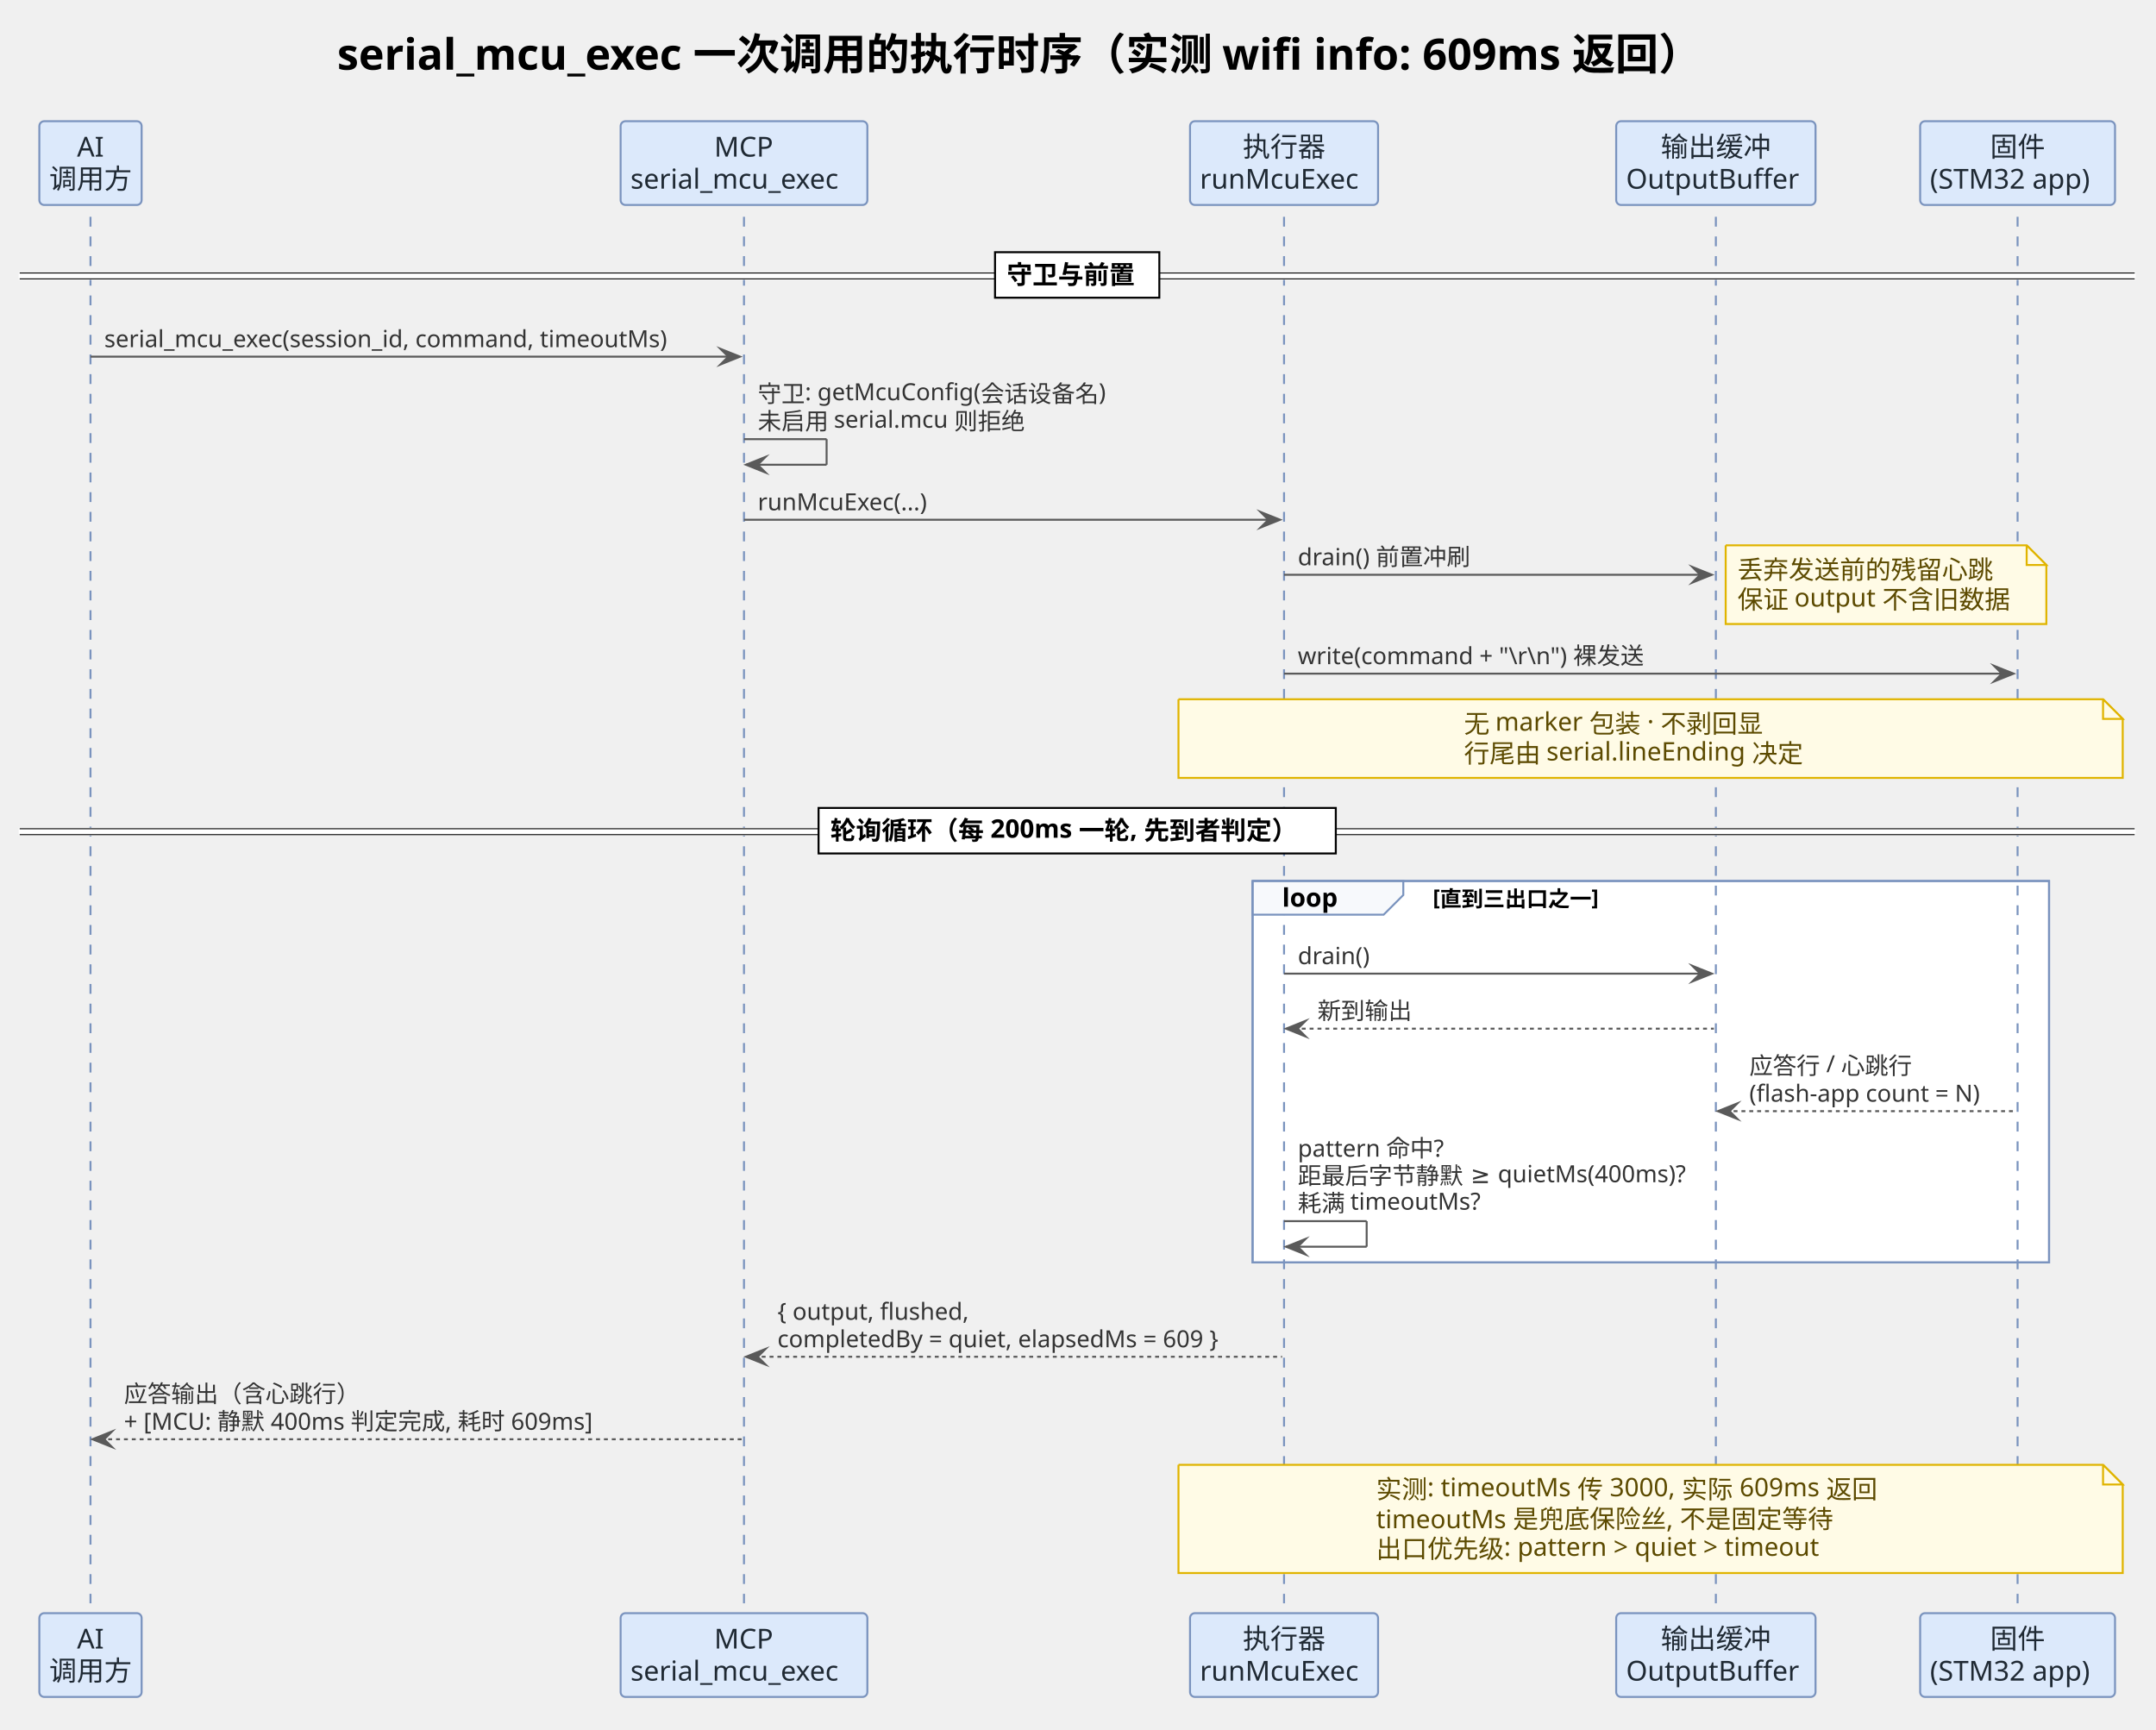
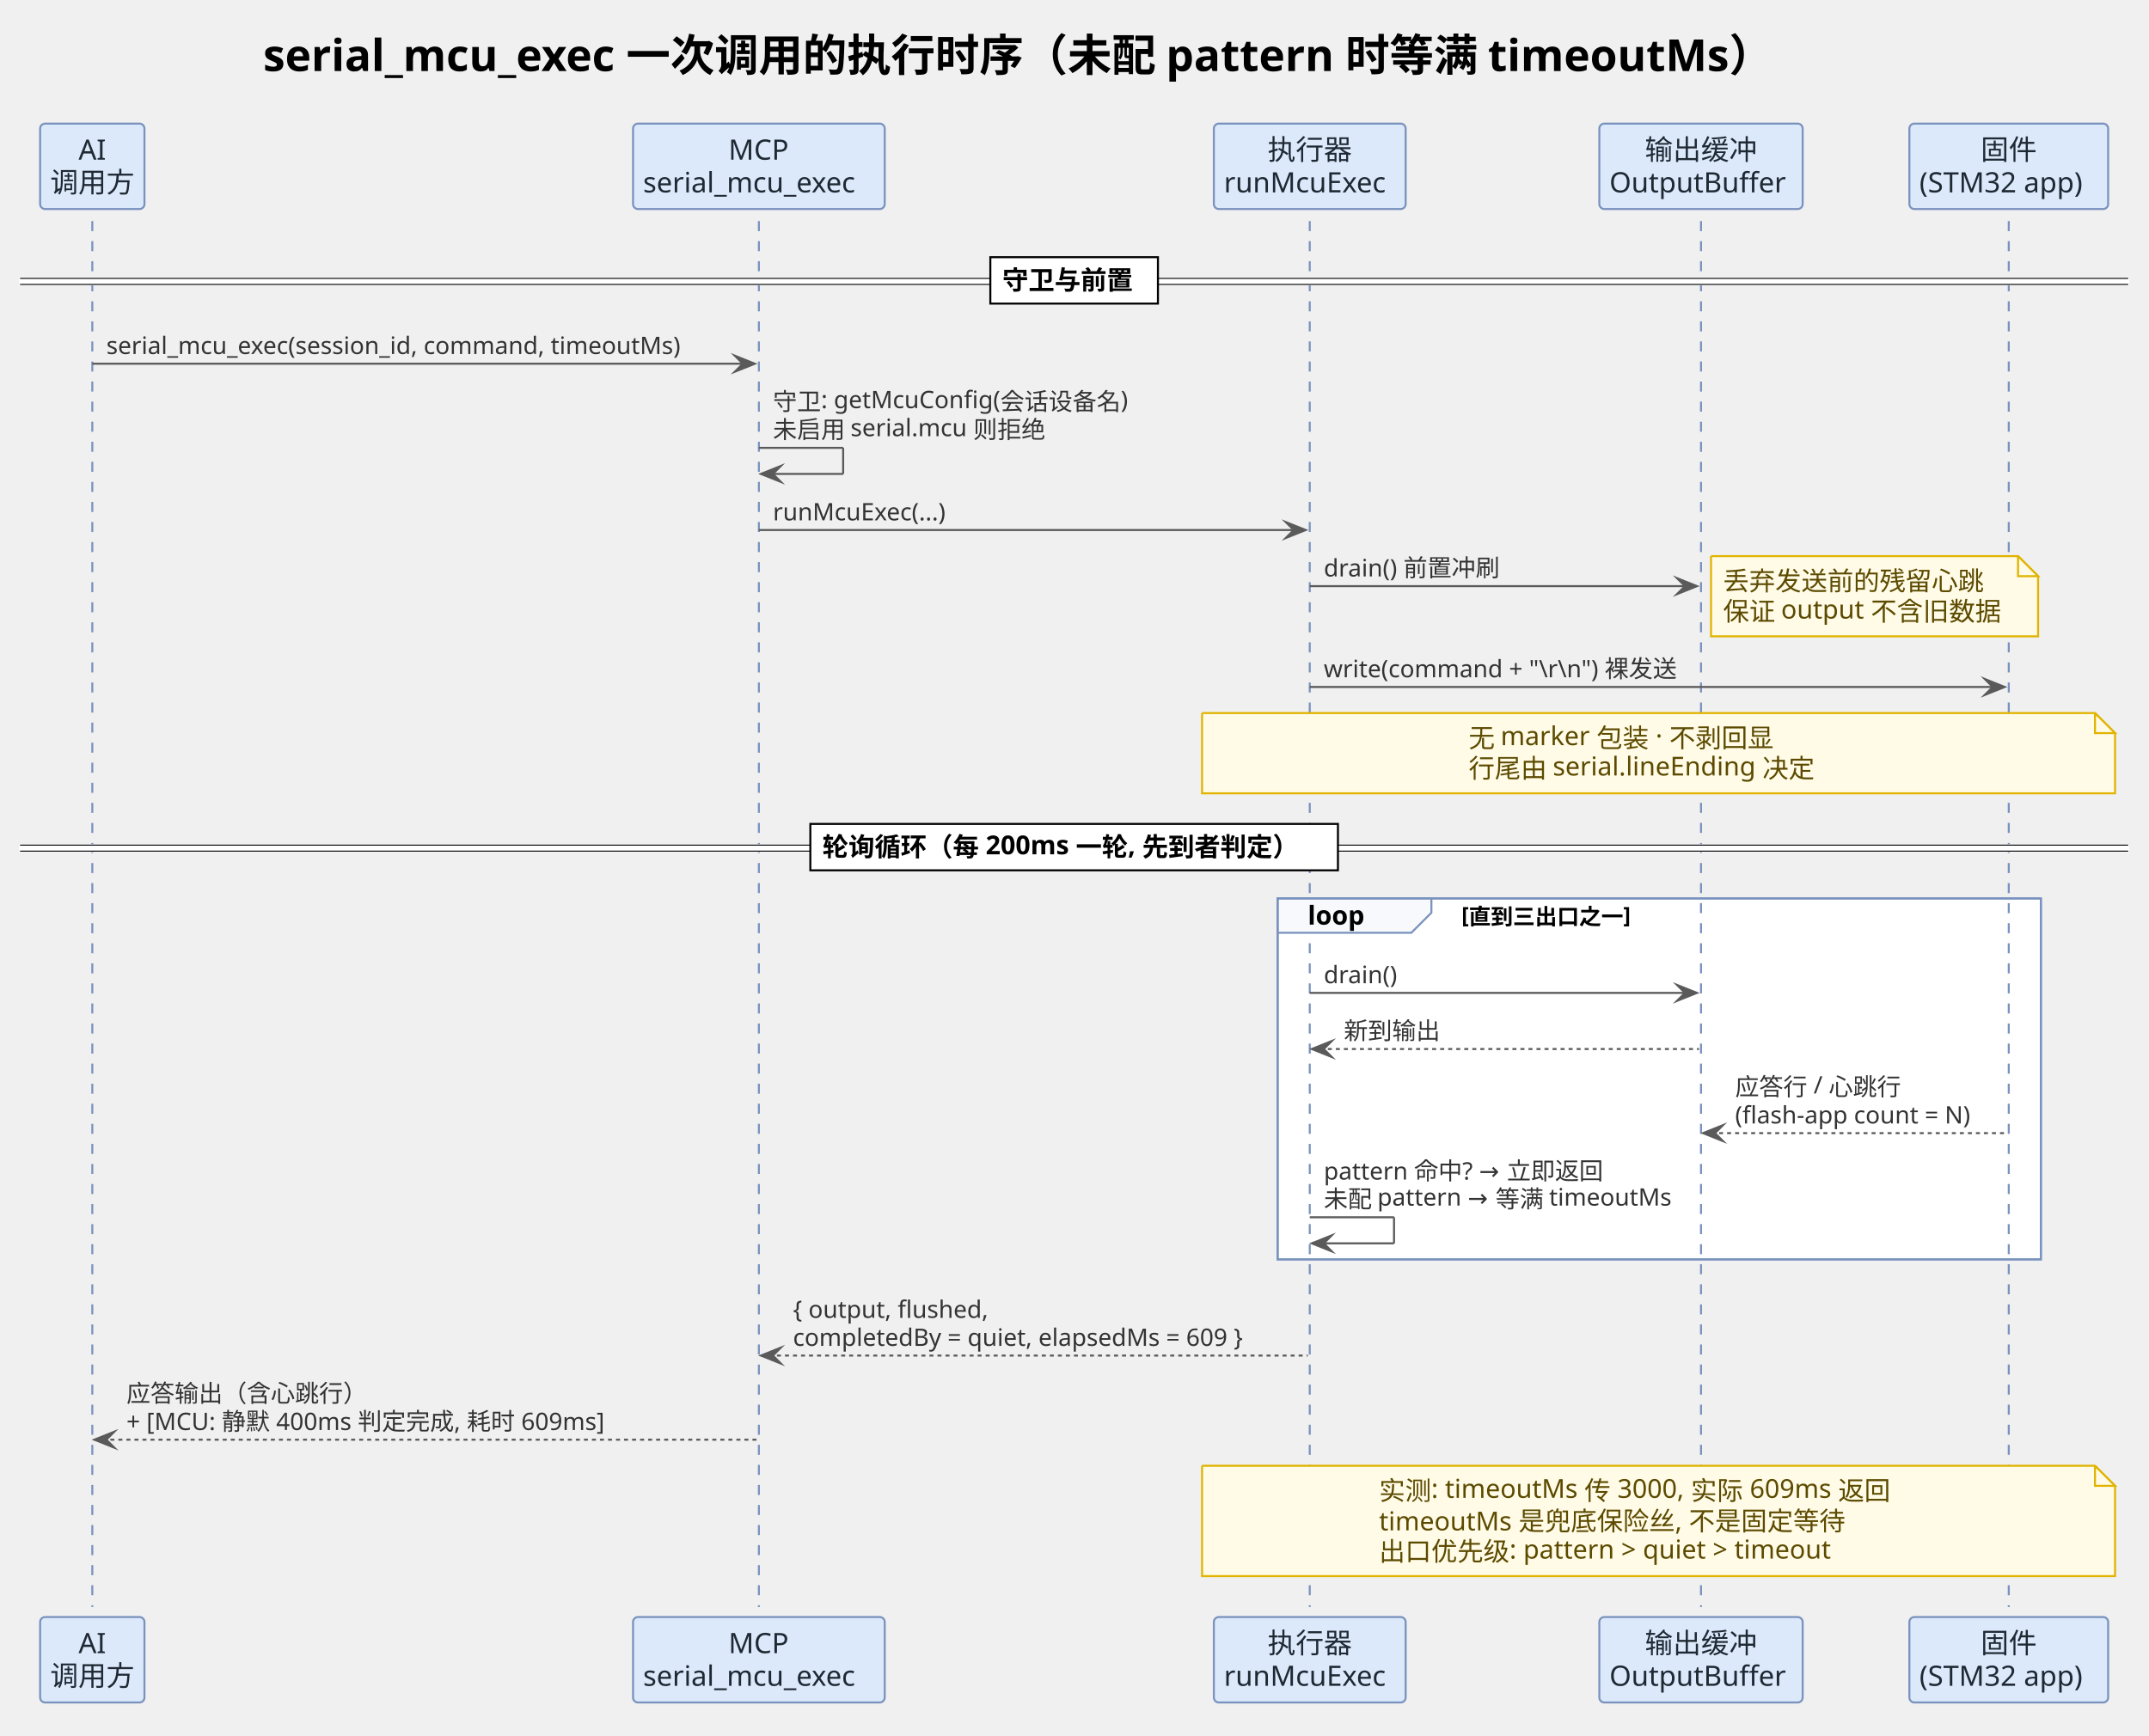
- <svg xmlns="http://www.w3.org/2000/svg" version="1.1" data-diagram-type="SEQUENCE" style="width:1096px;height:879px;background:#FFFFFF;" width="1096px" height="879px" viewBox="0 0 1096 879" zoomAndPan="magnify" preserveAspectRatio="none" contentStyleType="text/css">
+ <svg xmlns="http://www.w3.org/2000/svg" version="1.1" data-diagram-type="SEQUENCE" style="width:1071px;height:865px;background:#FFFFFF;" width="1071px" height="865px" viewBox="0 0 1071 865" zoomAndPan="magnify" preserveAspectRatio="none" contentStyleType="text/css">
  <defs />
  <g font-family="sans-serif" lengthAdjust="spacing">
    <g class="title" data-source-line="18">
-       <text x="171.386" y="35.421" fill="#000" font-size="22" textLength="751.396" font-weight="700" font-family="'Segoe UI'">serial_mcu_exec 一次调用的执行时序（实测 wifi info: 609ms 返回）</text>
+       <text x="131.133" y="35.421" fill="#000" font-size="22" textLength="807.373" font-weight="700" font-family="'Segoe UI'">serial_mcu_exec 一次调用的执行时序（未配 pattern 时等满 timeoutMs）</text>
    </g>
-     <rect x="636.744" y="447.844" width="404.893" height="193.914" fill="#FFF" style="stroke:#FFF;stroke-width:1;" />
-     <rect x="636.744" y="447.844" width="404.893" height="193.914" fill="none" style="stroke:#7A93BE;stroke-width:1;" />
+     <rect x="636.744" y="447.844" width="380.366" height="179.945" fill="#FFF" style="stroke:#FFF;stroke-width:1;" />
+     <rect x="636.744" y="447.844" width="380.366" height="179.945" fill="none" style="stroke:#7A93BE;stroke-width:1;" />
    <g>
-       <rect x="42.5" y="110.203" width="8" height="704.828" fill="#000" fill-opacity="0" />
-       <line x1="46" y1="110.203" x2="46" y2="815.031" style="stroke:#7A93BE;stroke-width:1;stroke-dasharray:5,5;" />
+       <rect x="42.5" y="110.203" width="8" height="690.859" fill="#000" fill-opacity="0" />
+       <line x1="46" y1="110.203" x2="46" y2="801.063" style="stroke:#7A93BE;stroke-width:1;stroke-dasharray:5,5;" />
    </g>
    <g>
-       <rect x="374.703" y="110.203" width="8" height="704.828" fill="#000" fill-opacity="0" />
-       <line x1="378.203" y1="110.203" x2="378.203" y2="815.031" style="stroke:#7A93BE;stroke-width:1;stroke-dasharray:5,5;" />
+       <rect x="374.703" y="110.203" width="8" height="690.859" fill="#000" fill-opacity="0" />
+       <line x1="378.203" y1="110.203" x2="378.203" y2="801.063" style="stroke:#7A93BE;stroke-width:1;stroke-dasharray:5,5;" />
    </g>
    <g>
-       <rect x="649.244" y="110.203" width="8" height="704.828" fill="#000" fill-opacity="0" />
-       <line x1="652.744" y1="110.203" x2="652.744" y2="815.031" style="stroke:#7A93BE;stroke-width:1;stroke-dasharray:5,5;" />
+       <rect x="649.244" y="110.203" width="8" height="690.859" fill="#000" fill-opacity="0" />
+       <line x1="652.744" y1="110.203" x2="652.744" y2="801.063" style="stroke:#7A93BE;stroke-width:1;stroke-dasharray:5,5;" />
    </g>
    <g>
-       <rect x="868.756" y="110.203" width="8" height="704.828" fill="#000" fill-opacity="0" />
-       <line x1="872.256" y1="110.203" x2="872.256" y2="815.031" style="stroke:#7A93BE;stroke-width:1;stroke-dasharray:5,5;" />
+       <rect x="844.229" y="110.203" width="8" height="690.859" fill="#000" fill-opacity="0" />
+       <line x1="847.729" y1="110.203" x2="847.729" y2="801.063" style="stroke:#7A93BE;stroke-width:1;stroke-dasharray:5,5;" />
    </g>
    <g>
-       <rect x="1022.137" y="110.203" width="8" height="704.828" fill="#000" fill-opacity="0" />
-       <line x1="1025.637" y1="110.203" x2="1025.637" y2="815.031" style="stroke:#7A93BE;stroke-width:1;stroke-dasharray:5,5;" />
+       <rect x="997.61" y="110.203" width="8" height="690.859" fill="#000" fill-opacity="0" />
+       <line x1="1001.11" y1="110.203" x2="1001.11" y2="801.063" style="stroke:#7A93BE;stroke-width:1;stroke-dasharray:5,5;" />
    </g>
    <rect x="20" y="61.609" width="52" height="42.594" fill="#DCE9FB" style="stroke:#7A93BE;stroke-width:1;" rx="2.5" ry="2.5" />
    <text x="39.147" y="79.604" fill="#1F2933" font-size="14" textLength="13.706" font-family="'Segoe UI'">AI</text>
    <text x="25" y="95.901" fill="#1F2933" font-size="14" textLength="42" font-family="'Segoe UI'">调用方</text>
    <rect x="315.484" y="61.609" width="125.438" height="42.594" fill="#DCE9FB" style="stroke:#7A93BE;stroke-width:1;" rx="2.5" ry="2.5" />
    <text x="363.055" y="79.604" fill="#1F2933" font-size="14" textLength="30.297" font-family="'Segoe UI'">MCP</text>
    <text x="320.484" y="95.901" fill="#1F2933" font-size="14" textLength="115.438" font-family="'Segoe UI'">serial_mcu_exec</text>
    <rect x="604.948" y="61.609" width="95.593" height="42.594" fill="#DCE9FB" style="stroke:#7A93BE;stroke-width:1;" rx="2.5" ry="2.5" />
    <text x="631.744" y="79.604" fill="#1F2933" font-size="14" textLength="42" font-family="'Segoe UI'">执行器</text>
    <text x="609.948" y="95.901" fill="#1F2933" font-size="14" textLength="85.593" font-family="'Segoe UI'">runMcuExec</text>
-     <rect x="821.589" y="61.609" width="101.335" height="42.594" fill="#DCE9FB" style="stroke:#7A93BE;stroke-width:1;" rx="2.5" ry="2.5" />
-     <text x="844.257" y="79.604" fill="#1F2933" font-size="14" textLength="56" font-family="'Segoe UI'">输出缓冲</text>
-     <text x="826.589" y="95.901" fill="#1F2933" font-size="14" textLength="91.335" font-family="'Segoe UI'">OutputBuffer</text>
-     <rect x="976.108" y="61.609" width="99.059" height="42.594" fill="#DCE9FB" style="stroke:#7A93BE;stroke-width:1;" rx="2.5" ry="2.5" />
-     <text x="1011.637" y="79.604" fill="#1F2933" font-size="14" textLength="28" font-family="'Segoe UI'">固件</text>
-     <text x="981.108" y="95.901" fill="#1F2933" font-size="14" textLength="89.059" font-family="'Segoe UI'">(STM32 app)</text>
-     <rect x="20" y="820.031" width="52" height="42.594" fill="#DCE9FB" style="stroke:#7A93BE;stroke-width:1;" rx="2.5" ry="2.5" />
-     <text x="39.147" y="838.026" fill="#1F2933" font-size="14" textLength="13.706" font-family="'Segoe UI'">AI</text>
-     <text x="25" y="854.323" fill="#1F2933" font-size="14" textLength="42" font-family="'Segoe UI'">调用方</text>
-     <rect x="315.484" y="820.031" width="125.438" height="42.594" fill="#DCE9FB" style="stroke:#7A93BE;stroke-width:1;" rx="2.5" ry="2.5" />
-     <text x="363.055" y="838.026" fill="#1F2933" font-size="14" textLength="30.297" font-family="'Segoe UI'">MCP</text>
-     <text x="320.484" y="854.323" fill="#1F2933" font-size="14" textLength="115.438" font-family="'Segoe UI'">serial_mcu_exec</text>
-     <rect x="604.948" y="820.031" width="95.593" height="42.594" fill="#DCE9FB" style="stroke:#7A93BE;stroke-width:1;" rx="2.5" ry="2.5" />
-     <text x="631.744" y="838.026" fill="#1F2933" font-size="14" textLength="42" font-family="'Segoe UI'">执行器</text>
-     <text x="609.948" y="854.323" fill="#1F2933" font-size="14" textLength="85.593" font-family="'Segoe UI'">runMcuExec</text>
-     <rect x="821.589" y="820.031" width="101.335" height="42.594" fill="#DCE9FB" style="stroke:#7A93BE;stroke-width:1;" rx="2.5" ry="2.5" />
-     <text x="844.257" y="838.026" fill="#1F2933" font-size="14" textLength="56" font-family="'Segoe UI'">输出缓冲</text>
-     <text x="826.589" y="854.323" fill="#1F2933" font-size="14" textLength="91.335" font-family="'Segoe UI'">OutputBuffer</text>
-     <rect x="976.108" y="820.031" width="99.059" height="42.594" fill="#DCE9FB" style="stroke:#7A93BE;stroke-width:1;" rx="2.5" ry="2.5" />
-     <text x="1011.637" y="838.026" fill="#1F2933" font-size="14" textLength="28" font-family="'Segoe UI'">固件</text>
-     <text x="981.108" y="854.323" fill="#1F2933" font-size="14" textLength="89.059" font-family="'Segoe UI'">(STM32 app)</text>
-     <rect x="10" y="138.77" width="1075.167" height="3" fill="#FFF" style="stroke:#FFF;stroke-width:1;" />
-     <line x1="10" y1="138.77" x2="1085.167" y2="138.77" style="stroke:#000;stroke-width:0.5;" />
-     <line x1="10" y1="141.77" x2="1085.167" y2="141.77" style="stroke:#000;stroke-width:0.5;" />
-     <rect x="505.82" y="128.203" width="83.526" height="23.133" fill="#FFF" style="stroke:#000;stroke-width:1;" />
-     <text x="511.82" y="144.27" fill="#000" font-size="13" textLength="65" font-weight="700" font-family="'Segoe UI'">守卫与前置</text>
+     <rect x="797.061" y="61.609" width="101.335" height="42.594" fill="#DCE9FB" style="stroke:#7A93BE;stroke-width:1;" rx="2.5" ry="2.5" />
+     <text x="819.729" y="79.604" fill="#1F2933" font-size="14" textLength="56" font-family="'Segoe UI'">输出缓冲</text>
+     <text x="802.061" y="95.901" fill="#1F2933" font-size="14" textLength="91.335" font-family="'Segoe UI'">OutputBuffer</text>
+     <rect x="951.58" y="61.609" width="99.059" height="42.594" fill="#DCE9FB" style="stroke:#7A93BE;stroke-width:1;" rx="2.5" ry="2.5" />
+     <text x="987.11" y="79.604" fill="#1F2933" font-size="14" textLength="28" font-family="'Segoe UI'">固件</text>
+     <text x="956.58" y="95.901" fill="#1F2933" font-size="14" textLength="89.059" font-family="'Segoe UI'">(STM32 app)</text>
+     <rect x="20" y="806.063" width="52" height="42.594" fill="#DCE9FB" style="stroke:#7A93BE;stroke-width:1;" rx="2.5" ry="2.5" />
+     <text x="39.147" y="824.058" fill="#1F2933" font-size="14" textLength="13.706" font-family="'Segoe UI'">AI</text>
+     <text x="25" y="840.354" fill="#1F2933" font-size="14" textLength="42" font-family="'Segoe UI'">调用方</text>
+     <rect x="315.484" y="806.063" width="125.438" height="42.594" fill="#DCE9FB" style="stroke:#7A93BE;stroke-width:1;" rx="2.5" ry="2.5" />
+     <text x="363.055" y="824.058" fill="#1F2933" font-size="14" textLength="30.297" font-family="'Segoe UI'">MCP</text>
+     <text x="320.484" y="840.354" fill="#1F2933" font-size="14" textLength="115.438" font-family="'Segoe UI'">serial_mcu_exec</text>
+     <rect x="604.948" y="806.063" width="95.593" height="42.594" fill="#DCE9FB" style="stroke:#7A93BE;stroke-width:1;" rx="2.5" ry="2.5" />
+     <text x="631.744" y="824.058" fill="#1F2933" font-size="14" textLength="42" font-family="'Segoe UI'">执行器</text>
+     <text x="609.948" y="840.354" fill="#1F2933" font-size="14" textLength="85.593" font-family="'Segoe UI'">runMcuExec</text>
+     <rect x="797.061" y="806.063" width="101.335" height="42.594" fill="#DCE9FB" style="stroke:#7A93BE;stroke-width:1;" rx="2.5" ry="2.5" />
+     <text x="819.729" y="824.058" fill="#1F2933" font-size="14" textLength="56" font-family="'Segoe UI'">输出缓冲</text>
+     <text x="802.061" y="840.354" fill="#1F2933" font-size="14" textLength="91.335" font-family="'Segoe UI'">OutputBuffer</text>
+     <rect x="951.58" y="806.063" width="99.059" height="42.594" fill="#DCE9FB" style="stroke:#7A93BE;stroke-width:1;" rx="2.5" ry="2.5" />
+     <text x="987.11" y="824.058" fill="#1F2933" font-size="14" textLength="28" font-family="'Segoe UI'">固件</text>
+     <text x="956.58" y="840.354" fill="#1F2933" font-size="14" textLength="89.059" font-family="'Segoe UI'">(STM32 app)</text>
+     <rect x="10" y="138.77" width="1050.639" height="3" fill="#FFF" style="stroke:#FFF;stroke-width:1;" />
+     <line x1="10" y1="138.77" x2="1060.639" y2="138.77" style="stroke:#000;stroke-width:0.5;" />
+     <line x1="10" y1="141.77" x2="1060.639" y2="141.77" style="stroke:#000;stroke-width:0.5;" />
+     <rect x="493.556" y="128.203" width="83.526" height="23.133" fill="#FFF" style="stroke:#000;stroke-width:1;" />
+     <text x="499.556" y="144.27" fill="#000" font-size="13" textLength="65" font-weight="700" font-family="'Segoe UI'">守卫与前置</text>
    <polygon points="366.203,177.305,376.203,181.305,366.203,185.305,370.203,181.305" fill="#5A5A5A" style="stroke:#5A5A5A;stroke-width:1;stroke-linejoin:miter;stroke-miterlimit:10;" />
    <line x1="46" y1="181.305" x2="372.203" y2="181.305" style="stroke:#5A5A5A;stroke-width:1;" />
    <text x="53" y="176.475" fill="#333" font-size="12" textLength="308.203" font-family="'Segoe UI'">serial_mcu_exec(session_id, command, timeoutMs)</text>
    <line x1="378.203" y1="223.242" x2="420.203" y2="223.242" style="stroke:#5A5A5A;stroke-width:1;" />
    <line x1="420.203" y1="223.242" x2="420.203" y2="236.242" style="stroke:#5A5A5A;stroke-width:1;" />
    <line x1="379.203" y1="236.242" x2="420.203" y2="236.242" style="stroke:#5A5A5A;stroke-width:1;" />
    <polygon points="389.203,232.242,379.203,236.242,389.203,240.242,385.203,236.242" fill="#5A5A5A" style="stroke:#5A5A5A;stroke-width:1;stroke-linejoin:miter;stroke-miterlimit:10;" />
    <text x="385.203" y="204.443" fill="#333" font-size="12" textLength="183.985" font-family="'Segoe UI'">守卫: getMcuConfig(会话设备名)</text>
    <text x="385.203" y="218.412" fill="#333" font-size="12" textLength="141.926" font-family="'Segoe UI'">未启用 serial.mcu 则拒绝</text>
    <polygon points="640.744,260.211,650.744,264.211,640.744,268.211,644.744,264.211" fill="#5A5A5A" style="stroke:#5A5A5A;stroke-width:1;stroke-linejoin:miter;stroke-miterlimit:10;" />
    <line x1="378.203" y1="264.211" x2="646.744" y2="264.211" style="stroke:#5A5A5A;stroke-width:1;" />
    <text x="385.203" y="259.381" fill="#333" font-size="12" textLength="94.172" font-family="'Segoe UI'">runMcuExec(...)</text>
-     <polygon points="860.256,288.18,870.256,292.18,860.256,296.18,864.256,292.18" fill="#5A5A5A" style="stroke:#5A5A5A;stroke-width:1;stroke-linejoin:miter;stroke-miterlimit:10;" />
-     <line x1="652.744" y1="292.18" x2="866.256" y2="292.18" style="stroke:#5A5A5A;stroke-width:1;" />
+     <polygon points="835.729,288.18,845.729,292.18,835.729,296.18,839.729,292.18" fill="#5A5A5A" style="stroke:#5A5A5A;stroke-width:1;stroke-linejoin:miter;stroke-miterlimit:10;" />
+     <line x1="652.744" y1="292.18" x2="841.729" y2="292.18" style="stroke:#5A5A5A;stroke-width:1;" />
    <text x="659.744" y="287.35" fill="#333" font-size="12" textLength="92.022" font-family="'Segoe UI'">drain() 前置冲刷</text>
-     <path d="M877.256,277.211 L877.256,317.211 L1040.256,317.211 L1040.256,287.211 L1030.256,277.211 L877.256,277.211" style="stroke:#E0B400;stroke-width:1;" fill="#FFFBE6" />
-     <path d="M1030.256,277.211 L1030.256,287.211 L1040.256,287.211 L1030.256,277.211" style="stroke:#E0B400;stroke-width:1;" fill="#FFFBE6" />
-     <text x="883.256" y="294.278" fill="#5C4A00" font-size="13" textLength="130" font-family="'Segoe UI'">丢弃发送前的残留心跳</text>
-     <text x="883.256" y="309.411" fill="#5C4A00" font-size="13" textLength="142.143" font-family="'Segoe UI'">保证 output 不含旧数据</text>
-     <polygon points="1013.637,338.445,1023.637,342.445,1013.637,346.445,1017.637,342.445" fill="#5A5A5A" style="stroke:#5A5A5A;stroke-width:1;stroke-linejoin:miter;stroke-miterlimit:10;" />
-     <line x1="652.744" y1="342.445" x2="1019.637" y2="342.445" style="stroke:#5A5A5A;stroke-width:1;" />
+     <path d="M852.729,277.211 L852.729,317.211 L1015.729,317.211 L1015.729,287.211 L1005.729,277.211 L852.729,277.211" style="stroke:#E0B400;stroke-width:1;" fill="#FFFBE6" />
+     <path d="M1005.729,277.211 L1005.729,287.211 L1015.729,287.211 L1005.729,277.211" style="stroke:#E0B400;stroke-width:1;" fill="#FFFBE6" />
+     <text x="858.729" y="294.278" fill="#5C4A00" font-size="13" textLength="130" font-family="'Segoe UI'">丢弃发送前的残留心跳</text>
+     <text x="858.729" y="309.411" fill="#5C4A00" font-size="13" textLength="142.143" font-family="'Segoe UI'">保证 output 不含旧数据</text>
+     <polygon points="989.11,338.445,999.11,342.445,989.11,346.445,993.11,342.445" fill="#5A5A5A" style="stroke:#5A5A5A;stroke-width:1;stroke-linejoin:miter;stroke-miterlimit:10;" />
+     <line x1="652.744" y1="342.445" x2="995.11" y2="342.445" style="stroke:#5A5A5A;stroke-width:1;" />
    <text x="659.744" y="337.615" fill="#333" font-size="12" textLength="188.59" font-family="'Segoe UI'">write(command + "\r\n") 裸发送</text>
-     <path d="M599.081,355.445 L599.081,395.445 L1079.081,395.445 L1079.081,365.445 L1069.081,355.445 L599.081,355.445" style="stroke:#E0B400;stroke-width:1;" fill="#FFFBE6" />
-     <path d="M1069.081,355.445 L1069.081,365.445 L1079.081,365.445 L1069.081,355.445" style="stroke:#E0B400;stroke-width:1;" fill="#FFFBE6" />
-     <text x="744.205" y="372.512" fill="#5C4A00" font-size="13" textLength="158.507" font-family="'Segoe UI'">无 marker 包装 · 不剥回显</text>
-     <text x="744.205" y="387.645" fill="#5C4A00" font-size="13" textLength="180.972" font-family="'Segoe UI'">行尾由 serial.lineEnding 决定</text>
-     <rect x="10" y="421.277" width="1075.167" height="3" fill="#FFF" style="stroke:#FFF;stroke-width:1;" />
-     <line x1="10" y1="421.277" x2="1085.167" y2="421.277" style="stroke:#000;stroke-width:0.5;" />
-     <line x1="10" y1="424.277" x2="1085.167" y2="424.277" style="stroke:#000;stroke-width:0.5;" />
-     <rect x="416.115" y="410.711" width="262.936" height="23.133" fill="#FFF" style="stroke:#000;stroke-width:1;" />
-     <text x="422.115" y="426.778" fill="#000" font-size="13" textLength="248.936" font-weight="700" font-family="'Segoe UI'">轮询循环（每 200ms 一轮, 先到者判定）</text>
+     <path d="M599.081,355.445 L599.081,395.445 L1054.081,395.445 L1054.081,365.445 L1044.081,355.445 L599.081,355.445" style="stroke:#E0B400;stroke-width:1;" fill="#FFFBE6" />
+     <path d="M1044.081,355.445 L1044.081,365.445 L1054.081,365.445 L1044.081,355.445" style="stroke:#E0B400;stroke-width:1;" fill="#FFFBE6" />
+     <text x="731.941" y="372.512" fill="#5C4A00" font-size="13" textLength="158.507" font-family="'Segoe UI'">无 marker 包装 · 不剥回显</text>
+     <text x="731.941" y="387.645" fill="#5C4A00" font-size="13" textLength="180.972" font-family="'Segoe UI'">行尾由 serial.lineEnding 决定</text>
+     <rect x="10" y="421.277" width="1050.639" height="3" fill="#FFF" style="stroke:#FFF;stroke-width:1;" />
+     <line x1="10" y1="421.277" x2="1060.639" y2="421.277" style="stroke:#000;stroke-width:0.5;" />
+     <line x1="10" y1="424.277" x2="1060.639" y2="424.277" style="stroke:#000;stroke-width:0.5;" />
+     <rect x="403.851" y="410.711" width="262.936" height="23.133" fill="#FFF" style="stroke:#000;stroke-width:1;" />
+     <text x="409.851" y="426.778" fill="#000" font-size="13" textLength="248.936" font-weight="700" font-family="'Segoe UI'">轮询循环（每 200ms 一轮, 先到者判定）</text>
    <path d="M636.744,447.844 L713.368,447.844 L713.368,454.977 L703.368,464.977 L636.744,464.977 L636.744,447.844" style="stroke:#7A93BE;stroke-width:1;" fill="#F7F9FC" />
-     <rect x="636.744" y="447.844" width="404.893" height="193.914" fill="none" style="stroke:#7A93BE;stroke-width:1;" />
+     <rect x="636.744" y="447.844" width="380.366" height="179.945" fill="none" style="stroke:#7A93BE;stroke-width:1;" />
    <text x="651.744" y="460.911" fill="#000" font-size="13" textLength="31.624" font-weight="700" font-family="'Segoe UI'">loop</text>
    <text x="728.368" y="460.054" fill="#000" font-size="11" textLength="87.054" font-weight="700" font-family="'Segoe UI'">[直到三出口之一]</text>
-     <polygon points="860.256,490.945,870.256,494.945,860.256,498.945,864.256,494.945" fill="#5A5A5A" style="stroke:#5A5A5A;stroke-width:1;stroke-linejoin:miter;stroke-miterlimit:10;" />
-     <line x1="652.744" y1="494.945" x2="866.256" y2="494.945" style="stroke:#5A5A5A;stroke-width:1;" />
+     <polygon points="835.729,490.945,845.729,494.945,835.729,498.945,839.729,494.945" fill="#5A5A5A" style="stroke:#5A5A5A;stroke-width:1;stroke-linejoin:miter;stroke-miterlimit:10;" />
+     <line x1="652.744" y1="494.945" x2="841.729" y2="494.945" style="stroke:#5A5A5A;stroke-width:1;" />
    <text x="659.744" y="490.115" fill="#333" font-size="12" textLength="40.207" font-family="'Segoe UI'">drain()</text>
    <polygon points="663.744,518.914,653.744,522.914,663.744,526.914,659.744,522.914" fill="#5A5A5A" style="stroke:#5A5A5A;stroke-width:1;stroke-linejoin:miter;stroke-miterlimit:10;" />
-     <line x1="657.744" y1="522.914" x2="871.256" y2="522.914" style="stroke:#5A5A5A;stroke-width:1;stroke-dasharray:2,2;" />
+     <line x1="657.744" y1="522.914" x2="846.729" y2="522.914" style="stroke:#5A5A5A;stroke-width:1;stroke-dasharray:2,2;" />
    <text x="669.744" y="518.084" fill="#333" font-size="12" textLength="48" font-family="'Segoe UI'">新到输出</text>
-     <polygon points="883.256,560.852,873.256,564.852,883.256,568.852,879.256,564.852" fill="#5A5A5A" style="stroke:#5A5A5A;stroke-width:1;stroke-linejoin:miter;stroke-miterlimit:10;" />
-     <line x1="877.256" y1="564.852" x2="1024.637" y2="564.852" style="stroke:#5A5A5A;stroke-width:1;stroke-dasharray:2,2;" />
-     <text x="889.256" y="546.053" fill="#333" font-size="12" textLength="83.672" font-family="'Segoe UI'">应答行 / 心跳行</text>
-     <text x="889.256" y="560.021" fill="#333" font-size="12" textLength="129.381" font-family="'Segoe UI'">(flash-app count = N)</text>
-     <line x1="652.744" y1="620.758" x2="694.744" y2="620.758" style="stroke:#5A5A5A;stroke-width:1;" />
-     <line x1="694.744" y1="620.758" x2="694.744" y2="633.758" style="stroke:#5A5A5A;stroke-width:1;" />
-     <line x1="653.744" y1="633.758" x2="694.744" y2="633.758" style="stroke:#5A5A5A;stroke-width:1;" />
-     <polygon points="663.744,629.758,653.744,633.758,663.744,637.758,659.744,633.758" fill="#5A5A5A" style="stroke:#5A5A5A;stroke-width:1;stroke-linejoin:miter;stroke-miterlimit:10;" />
-     <text x="659.744" y="587.99" fill="#333" font-size="12" textLength="78.487" font-family="'Segoe UI'">pattern 命中?</text>
-     <text x="659.744" y="601.959" fill="#333" font-size="12" textLength="205.512" font-family="'Segoe UI'">距最后字节静默 ≥ quietMs(400ms)?</text>
-     <text x="659.744" y="615.928" fill="#333" font-size="12" textLength="97.553" font-family="'Segoe UI'">耗满 timeoutMs?</text>
-     <polygon points="389.203,685.695,379.203,689.695,389.203,693.695,385.203,689.695" fill="#5A5A5A" style="stroke:#5A5A5A;stroke-width:1;stroke-linejoin:miter;stroke-miterlimit:10;" />
-     <line x1="383.203" y1="689.695" x2="651.744" y2="689.695" style="stroke:#5A5A5A;stroke-width:1;stroke-dasharray:2,2;" />
-     <text x="395.203" y="670.896" fill="#333" font-size="12" textLength="106.494" font-family="'Segoe UI'">{ output, flushed,</text>
-     <text x="395.203" y="684.865" fill="#333" font-size="12" textLength="250.541" font-family="'Segoe UI'">completedBy = quiet, elapsedMs = 609 }</text>
-     <polygon points="57,727.633,47,731.633,57,735.633,53,731.633" fill="#5A5A5A" style="stroke:#5A5A5A;stroke-width:1;stroke-linejoin:miter;stroke-miterlimit:10;" />
-     <line x1="51" y1="731.633" x2="377.203" y2="731.633" style="stroke:#5A5A5A;stroke-width:1;stroke-dasharray:2,2;" />
-     <text x="63" y="712.834" fill="#333" font-size="12" textLength="120.001" font-family="'Segoe UI'">应答输出（含心跳行）</text>
-     <text x="63" y="726.803" fill="#333" font-size="12" textLength="255.37" font-family="'Segoe UI'">+ [MCU: 静默 400ms 判定完成, 耗时 609ms]</text>
-     <path d="M599.081,744.633 L599.081,799.633 L1079.081,799.633 L1079.081,754.633 L1069.081,744.633 L599.081,744.633" style="stroke:#E0B400;stroke-width:1;" fill="#FFFBE6" />
-     <path d="M1069.081,744.633 L1069.081,754.633 L1079.081,754.633 L1069.081,744.633" style="stroke:#E0B400;stroke-width:1;" fill="#FFFBE6" />
-     <text x="699.546" y="761.7" fill="#5C4A00" font-size="13" textLength="270.29" font-family="'Segoe UI'">实测: timeoutMs 传 3000, 实际 609ms 返回</text>
-     <text x="699.546" y="776.833" fill="#5C4A00" font-size="13" textLength="237.047" font-family="'Segoe UI'">timeoutMs 是兜底保险丝, 不是固定等待</text>
-     <text x="699.546" y="791.965" fill="#5C4A00" font-size="13" textLength="243.68" font-family="'Segoe UI'">出口优先级: pattern &gt; quiet &gt; timeout</text>
+     <polygon points="858.729,560.852,848.729,564.852,858.729,568.852,854.729,564.852" fill="#5A5A5A" style="stroke:#5A5A5A;stroke-width:1;stroke-linejoin:miter;stroke-miterlimit:10;" />
+     <line x1="852.729" y1="564.852" x2="1000.11" y2="564.852" style="stroke:#5A5A5A;stroke-width:1;stroke-dasharray:2,2;" />
+     <text x="864.729" y="546.053" fill="#333" font-size="12" textLength="83.672" font-family="'Segoe UI'">应答行 / 心跳行</text>
+     <text x="864.729" y="560.021" fill="#333" font-size="12" textLength="129.381" font-family="'Segoe UI'">(flash-app count = N)</text>
+     <line x1="652.744" y1="606.789" x2="694.744" y2="606.789" style="stroke:#5A5A5A;stroke-width:1;" />
+     <line x1="694.744" y1="606.789" x2="694.744" y2="619.789" style="stroke:#5A5A5A;stroke-width:1;" />
+     <line x1="653.744" y1="619.789" x2="694.744" y2="619.789" style="stroke:#5A5A5A;stroke-width:1;" />
+     <polygon points="663.744,615.789,653.744,619.789,663.744,623.789,659.744,619.789" fill="#5A5A5A" style="stroke:#5A5A5A;stroke-width:1;stroke-linejoin:miter;stroke-miterlimit:10;" />
+     <text x="659.744" y="587.99" fill="#333" font-size="12" textLength="144.17" font-family="'Segoe UI'">pattern 命中? → 立即返回</text>
+     <text x="659.744" y="601.959" fill="#333" font-size="12" textLength="180.985" font-family="'Segoe UI'">未配 pattern → 等满 timeoutMs</text>
+     <polygon points="389.203,671.727,379.203,675.727,389.203,679.727,385.203,675.727" fill="#5A5A5A" style="stroke:#5A5A5A;stroke-width:1;stroke-linejoin:miter;stroke-miterlimit:10;" />
+     <line x1="383.203" y1="675.727" x2="651.744" y2="675.727" style="stroke:#5A5A5A;stroke-width:1;stroke-dasharray:2,2;" />
+     <text x="395.203" y="656.928" fill="#333" font-size="12" textLength="106.494" font-family="'Segoe UI'">{ output, flushed,</text>
+     <text x="395.203" y="670.896" fill="#333" font-size="12" textLength="250.541" font-family="'Segoe UI'">completedBy = quiet, elapsedMs = 609 }</text>
+     <polygon points="57,713.664,47,717.664,57,721.664,53,717.664" fill="#5A5A5A" style="stroke:#5A5A5A;stroke-width:1;stroke-linejoin:miter;stroke-miterlimit:10;" />
+     <line x1="51" y1="717.664" x2="377.203" y2="717.664" style="stroke:#5A5A5A;stroke-width:1;stroke-dasharray:2,2;" />
+     <text x="63" y="698.865" fill="#333" font-size="12" textLength="120.001" font-family="'Segoe UI'">应答输出（含心跳行）</text>
+     <text x="63" y="712.834" fill="#333" font-size="12" textLength="255.37" font-family="'Segoe UI'">+ [MCU: 静默 400ms 判定完成, 耗时 609ms]</text>
+     <path d="M599.081,730.664 L599.081,785.664 L1054.081,785.664 L1054.081,740.664 L1044.081,730.664 L599.081,730.664" style="stroke:#E0B400;stroke-width:1;" fill="#FFFBE6" />
+     <path d="M1044.081,730.664 L1044.081,740.664 L1054.081,740.664 L1044.081,730.664" style="stroke:#E0B400;stroke-width:1;" fill="#FFFBE6" />
+     <text x="687.282" y="747.731" fill="#5C4A00" font-size="13" textLength="270.29" font-family="'Segoe UI'">实测: timeoutMs 传 3000, 实际 609ms 返回</text>
+     <text x="687.282" y="762.864" fill="#5C4A00" font-size="13" textLength="237.047" font-family="'Segoe UI'">timeoutMs 是兜底保险丝, 不是固定等待</text>
+     <text x="687.282" y="777.997" fill="#5C4A00" font-size="13" textLength="243.68" font-family="'Segoe UI'">出口优先级: pattern &gt; quiet &gt; timeout</text>
  </g>
</svg>
